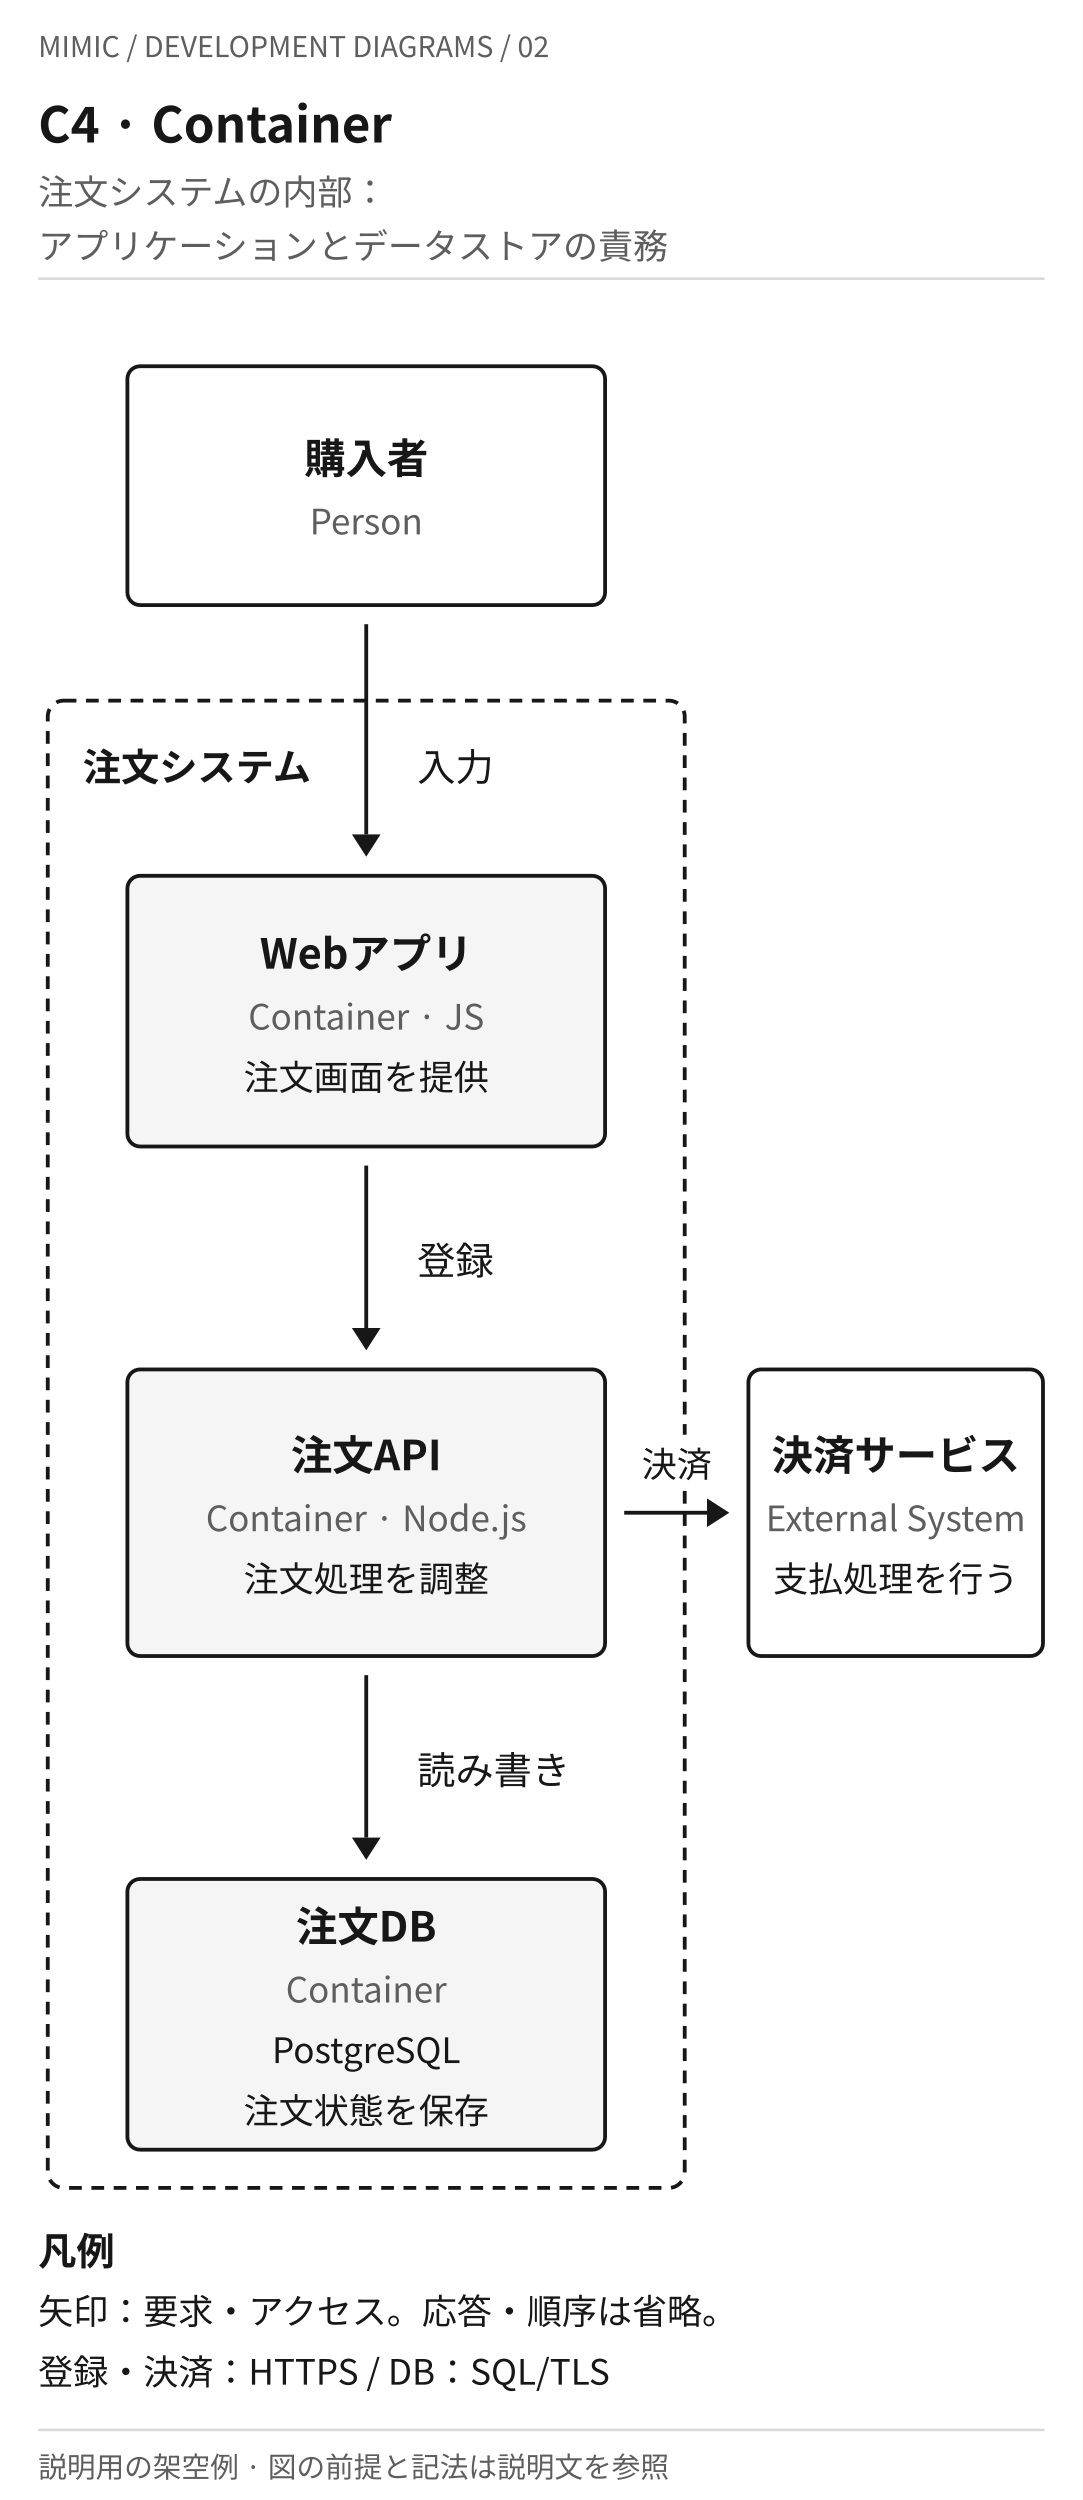
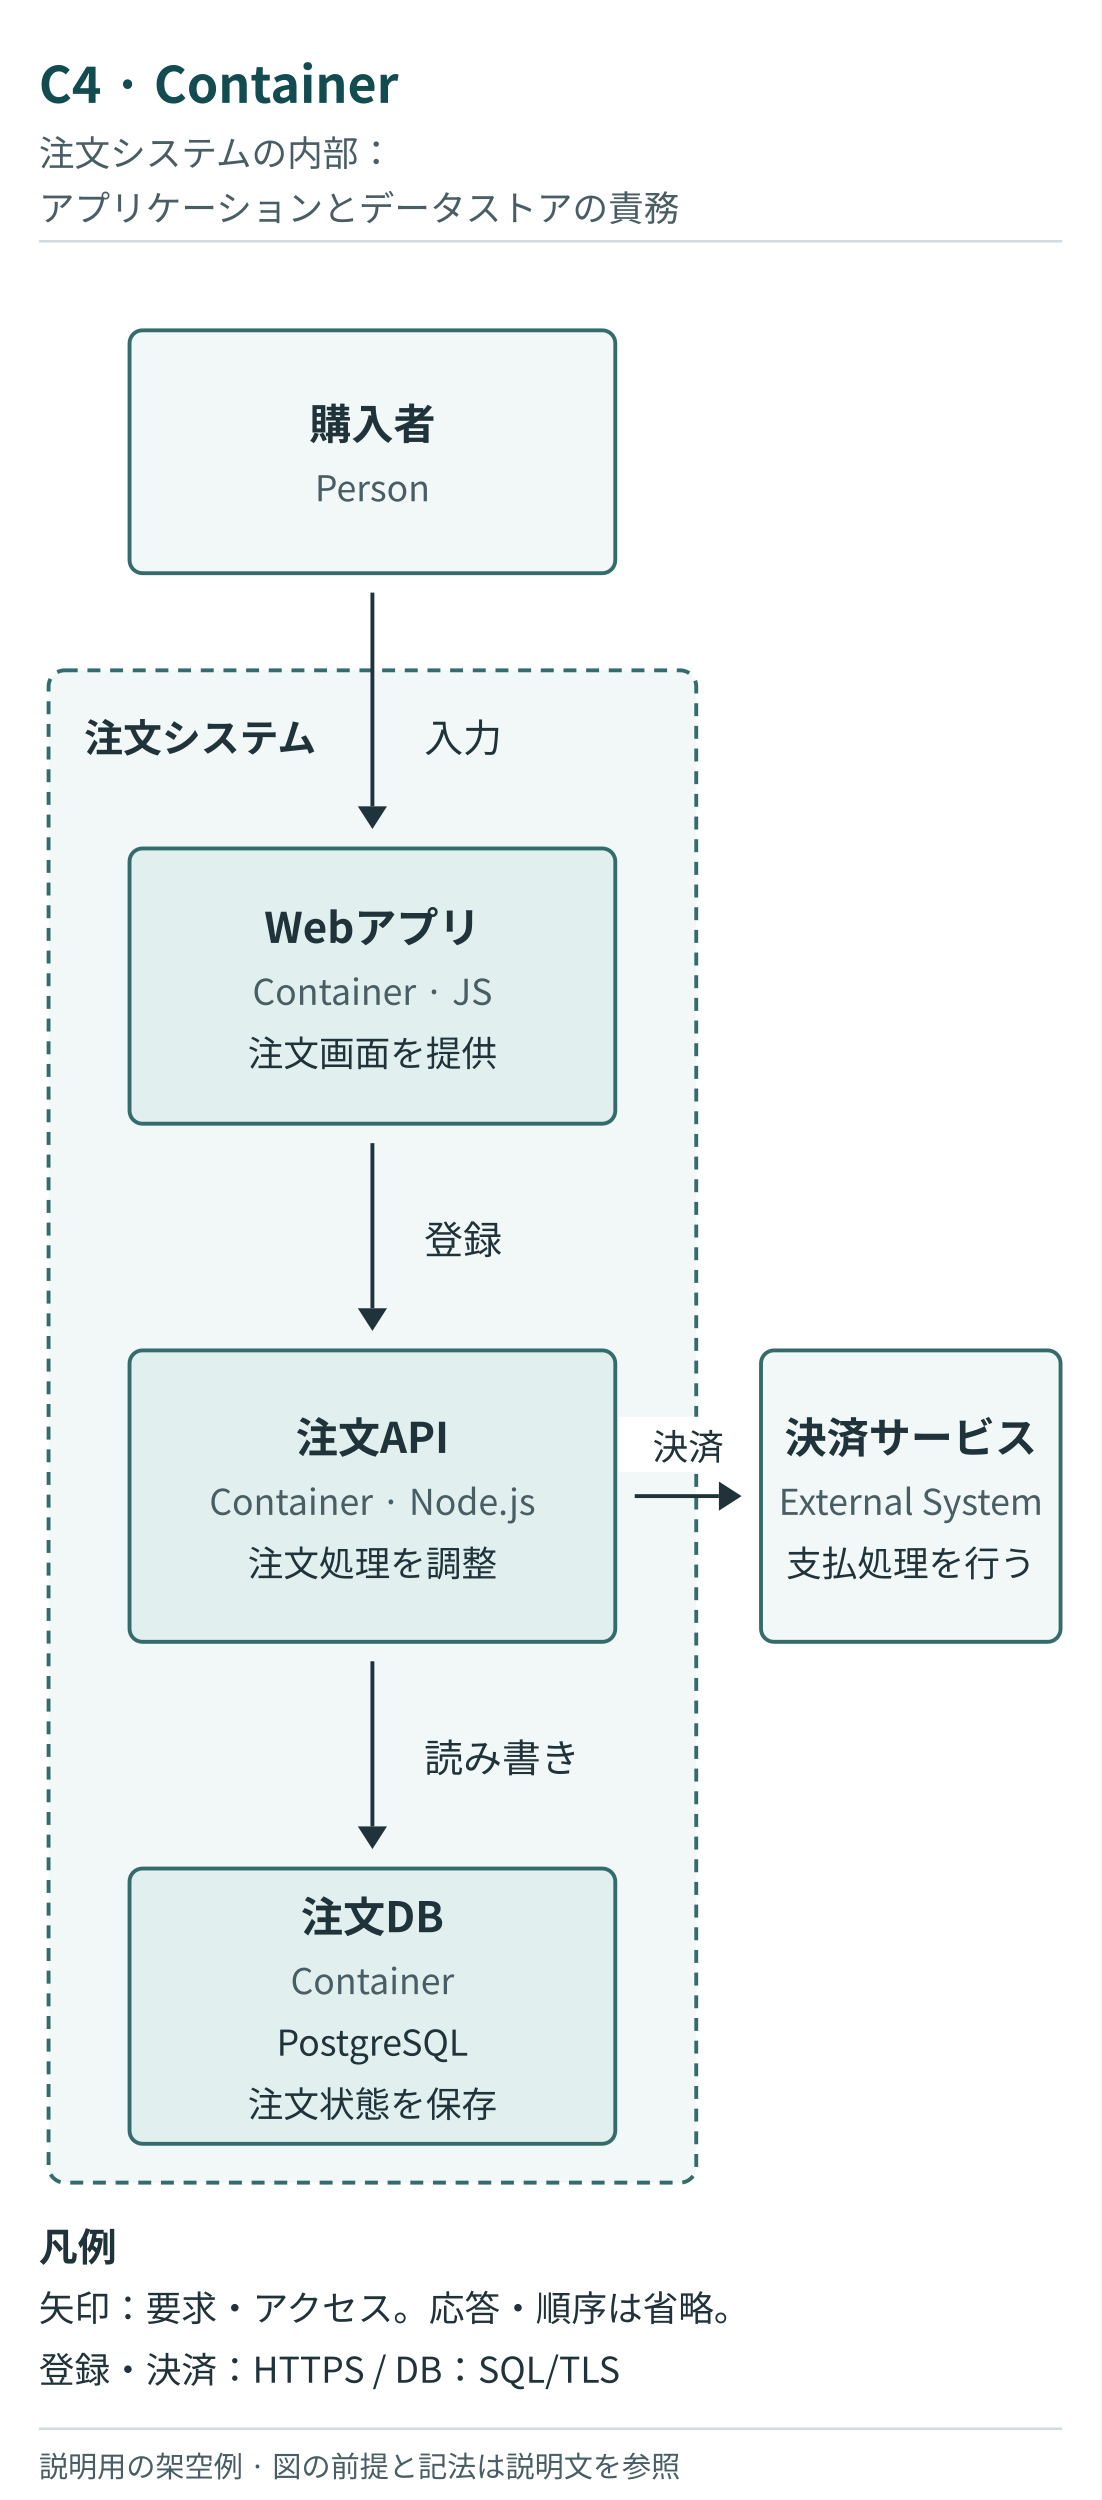
- <svg xmlns="http://www.w3.org/2000/svg" viewBox="0 0 680 1570" role="img" aria-labelledby="title desc">
+ <svg xmlns="http://www.w3.org/2000/svg" viewBox="0 26 680 1544" role="img" aria-labelledby="title desc">
  <rect x="0" y="0" width="680" height="1570" rx="0" fill="#ffffff" stroke="none" stroke-width="2.4" />
-   <text x="24" y="28" fill="#5e5e5e" font-family="Noto Sans CJK JP, sans-serif" font-size="18" font-weight="400" text-anchor="start" dominant-baseline="central">MIMIC  /  DEVELOPMENT DIAGRAMS  /  02</text>
-   <text x="24" y="76" fill="#171717" font-family="Noto Sans CJK JP, sans-serif" font-size="31" font-weight="600" text-anchor="start" dominant-baseline="central">C4 · Container</text>
-   <text x="24" y="119" fill="#5e5e5e" font-family="Noto Sans CJK JP, sans-serif" font-size="22" font-weight="400" text-anchor="start" dominant-baseline="central">注文システムの内部：</text>
-   <text x="24" y="153" fill="#5e5e5e" font-family="Noto Sans CJK JP, sans-serif" font-size="22" font-weight="400" text-anchor="start" dominant-baseline="central">アプリケーションとデータストアの責務</text>
-   <line x1="24" y1="175" x2="656" y2="175" stroke="#d8d8d8" stroke-width="1.6" />
-   <line x1="24" y1="1526" x2="656" y2="1526" stroke="#d8d8d8" stroke-width="1.6" />
-   <text x="24" y="1548" fill="#5e5e5e" font-family="Noto Sans CJK JP, sans-serif" font-size="18" font-weight="400" text-anchor="start" dominant-baseline="central">説明用の架空例 · 図の前提と記法は説明文を参照</text>
-   <rect x="30" y="440" width="400" height="934" rx="10" fill="#ffffff" stroke="#171717" stroke-width="2.4" stroke-dasharray="8 6" />
-   <text x="52" y="480" fill="#171717" font-family="Noto Sans CJK JP, sans-serif" font-size="24" font-weight="600" text-anchor="start" dominant-baseline="central">注文システム</text>
-   <rect x="80" y="230" width="300" height="150" rx="8" fill="#ffffff" stroke="#171717" stroke-width="2.4" />
-   <text x="230.0" y="286.0" fill="#171717" font-family="Noto Sans CJK JP, sans-serif" font-size="26" font-weight="600" text-anchor="middle" dominant-baseline="central">購入者</text>
-   <text x="230.0" y="326.0" fill="#5e5e5e" font-family="Noto Sans CJK JP, sans-serif" font-size="22" font-weight="400" text-anchor="middle" dominant-baseline="central">Person</text>
-   <rect x="80" y="550" width="300" height="170" rx="8" fill="#f5f5f5" stroke="#171717" stroke-width="2.4" />
-   <text x="230.0" y="597.0" fill="#171717" font-family="Noto Sans CJK JP, sans-serif" font-size="26" font-weight="600" text-anchor="middle" dominant-baseline="central">Webアプリ</text>
-   <text x="230.0" y="637.0" fill="#5e5e5e" font-family="Noto Sans CJK JP, sans-serif" font-size="22" font-weight="400" text-anchor="middle" dominant-baseline="central">Container · JS</text>
-   <text x="230.0" y="675.0" fill="#171717" font-family="Noto Sans CJK JP, sans-serif" font-size="22" font-weight="400" text-anchor="middle" dominant-baseline="central">注文画面を提供</text>
-   <rect x="80" y="860" width="300" height="180" rx="8" fill="#f5f5f5" stroke="#171717" stroke-width="2.4" />
-   <text x="230.0" y="912.0" fill="#171717" font-family="Noto Sans CJK JP, sans-serif" font-size="26" font-weight="600" text-anchor="middle" dominant-baseline="central">注文API</text>
-   <text x="230.0" y="952.0" fill="#5e5e5e" font-family="Noto Sans CJK JP, sans-serif" font-size="22" font-weight="400" text-anchor="middle" dominant-baseline="central">Container · Node.js</text>
-   <text x="230.0" y="990.0" fill="#171717" font-family="Noto Sans CJK JP, sans-serif" font-size="22" font-weight="400" text-anchor="middle" dominant-baseline="central">注文処理を調整</text>
-   <rect x="80" y="1180" width="300" height="170" rx="8" fill="#f5f5f5" stroke="#171717" stroke-width="2.4" />
-   <text x="230.0" y="1208.0" fill="#171717" font-family="Noto Sans CJK JP, sans-serif" font-size="26" font-weight="600" text-anchor="middle" dominant-baseline="central">注文DB</text>
-   <text x="230.0" y="1248.0" fill="#5e5e5e" font-family="Noto Sans CJK JP, sans-serif" font-size="22" font-weight="400" text-anchor="middle" dominant-baseline="central">Container</text>
-   <text x="230.0" y="1286.0" fill="#171717" font-family="Noto Sans CJK JP, sans-serif" font-size="22" font-weight="400" text-anchor="middle" dominant-baseline="central">PostgreSQL</text>
-   <text x="230.0" y="1324.0" fill="#171717" font-family="Noto Sans CJK JP, sans-serif" font-size="22" font-weight="400" text-anchor="middle" dominant-baseline="central">注文状態を保存</text>
-   <rect x="470" y="860" width="185" height="180" rx="8" fill="#ffffff" stroke="#171717" stroke-width="2.4" />
-   <text x="562.5" y="912.0" fill="#171717" font-family="Noto Sans CJK JP, sans-serif" font-size="26" font-weight="600" text-anchor="middle" dominant-baseline="central">決済サービス</text>
-   <text x="562.5" y="952.0" fill="#5e5e5e" font-family="Noto Sans CJK JP, sans-serif" font-size="22" font-weight="400" text-anchor="middle" dominant-baseline="central">External System</text>
-   <text x="562.5" y="990.0" fill="#171717" font-family="Noto Sans CJK JP, sans-serif" font-size="22" font-weight="400" text-anchor="middle" dominant-baseline="central">支払処理を行う</text>
-   <line x1="230.0" y1="392.0" x2="230.0" y2="524.0" stroke="#171717" stroke-width="2.4" />
-   <polygon points="239,524 230,538 221,524" fill="#171717" stroke="none" />
-   <text x="262" y="480" fill="#171717" font-family="Noto Sans CJK JP, sans-serif" font-size="24" font-weight="400" text-anchor="start" dominant-baseline="central">入力</text>
-   <line x1="230.0" y1="732.0" x2="230.0" y2="834.0" stroke="#171717" stroke-width="2.4" />
-   <polygon points="239,834 230,848 221,834" fill="#171717" stroke="none" />
-   <text x="262" y="790" fill="#171717" font-family="Noto Sans CJK JP, sans-serif" font-size="24" font-weight="400" text-anchor="start" dominant-baseline="central">登録</text>
-   <line x1="230.0" y1="1052.0" x2="230.0" y2="1154.0" stroke="#171717" stroke-width="2.4" />
-   <polygon points="239,1154 230,1168 221,1154" fill="#171717" stroke="none" />
-   <text x="262" y="1110" fill="#171717" font-family="Noto Sans CJK JP, sans-serif" font-size="24" font-weight="400" text-anchor="start" dominant-baseline="central">読み書き</text>
-   <line x1="392.0" y1="950.0" x2="444.0" y2="950.0" stroke="#171717" stroke-width="2.4" />
-   <polygon points="444,941 458,950 444,959" fill="#171717" stroke="none" />
+   <text x="24" y="76" fill="#124b50" font-family="Noto Sans CJK JP, sans-serif" font-size="31" font-weight="700" text-anchor="start" dominant-baseline="central">C4 · Container</text>
+   <text x="24" y="119" fill="#485d64" font-family="Noto Sans CJK JP, sans-serif" font-size="22" font-weight="400" text-anchor="start" dominant-baseline="central">注文システムの内部：</text>
+   <text x="24" y="153" fill="#485d64" font-family="Noto Sans CJK JP, sans-serif" font-size="22" font-weight="400" text-anchor="start" dominant-baseline="central">アプリケーションとデータストアの責務</text>
+   <line x1="24" y1="175" x2="656" y2="175" stroke="#d0dce0" stroke-width="1.6" />
+   <line x1="24" y1="1526" x2="656" y2="1526" stroke="#d0dce0" stroke-width="1.6" />
+   <text x="24" y="1548" fill="#485d64" font-family="Noto Sans CJK JP, sans-serif" font-size="18" font-weight="400" text-anchor="start" dominant-baseline="central">説明用の架空例 · 図の前提と記法は説明文を参照</text>
+   <rect x="30" y="440" width="400" height="934" rx="10" fill="#f1f8f7" stroke="#346c6e" stroke-width="2.4" stroke-dasharray="8 6" />
+   <text x="52" y="480" fill="#20333a" font-family="Noto Sans CJK JP, sans-serif" font-size="24" font-weight="600" text-anchor="start" dominant-baseline="central">注文システム</text>
+   <rect x="80" y="230" width="300" height="150" rx="8" fill="#f1f8f7" stroke="#346c6e" stroke-width="2.4" />
+   <text x="230.0" y="286.0" fill="#20333a" font-family="Noto Sans CJK JP, sans-serif" font-size="26" font-weight="600" text-anchor="middle" dominant-baseline="central">購入者</text>
+   <text x="230.0" y="326.0" fill="#485d64" font-family="Noto Sans CJK JP, sans-serif" font-size="22" font-weight="400" text-anchor="middle" dominant-baseline="central">Person</text>
+   <rect x="80" y="550" width="300" height="170" rx="8" fill="#e1f0ee" stroke="#346c6e" stroke-width="2.4" />
+   <text x="230.0" y="597.0" fill="#20333a" font-family="Noto Sans CJK JP, sans-serif" font-size="26" font-weight="600" text-anchor="middle" dominant-baseline="central">Webアプリ</text>
+   <text x="230.0" y="637.0" fill="#485d64" font-family="Noto Sans CJK JP, sans-serif" font-size="22" font-weight="400" text-anchor="middle" dominant-baseline="central">Container · JS</text>
+   <text x="230.0" y="675.0" fill="#20333a" font-family="Noto Sans CJK JP, sans-serif" font-size="22" font-weight="400" text-anchor="middle" dominant-baseline="central">注文画面を提供</text>
+   <rect x="80" y="860" width="300" height="180" rx="8" fill="#e1f0ee" stroke="#346c6e" stroke-width="2.4" />
+   <text x="230.0" y="912.0" fill="#20333a" font-family="Noto Sans CJK JP, sans-serif" font-size="26" font-weight="600" text-anchor="middle" dominant-baseline="central">注文API</text>
+   <text x="230.0" y="952.0" fill="#485d64" font-family="Noto Sans CJK JP, sans-serif" font-size="22" font-weight="400" text-anchor="middle" dominant-baseline="central">Container · Node.js</text>
+   <text x="230.0" y="990.0" fill="#20333a" font-family="Noto Sans CJK JP, sans-serif" font-size="22" font-weight="400" text-anchor="middle" dominant-baseline="central">注文処理を調整</text>
+   <rect x="80" y="1180" width="300" height="170" rx="8" fill="#e1f0ee" stroke="#346c6e" stroke-width="2.4" />
+   <text x="230.0" y="1208.0" fill="#20333a" font-family="Noto Sans CJK JP, sans-serif" font-size="26" font-weight="600" text-anchor="middle" dominant-baseline="central">注文DB</text>
+   <text x="230.0" y="1248.0" fill="#485d64" font-family="Noto Sans CJK JP, sans-serif" font-size="22" font-weight="400" text-anchor="middle" dominant-baseline="central">Container</text>
+   <text x="230.0" y="1286.0" fill="#20333a" font-family="Noto Sans CJK JP, sans-serif" font-size="22" font-weight="400" text-anchor="middle" dominant-baseline="central">PostgreSQL</text>
+   <text x="230.0" y="1324.0" fill="#20333a" font-family="Noto Sans CJK JP, sans-serif" font-size="22" font-weight="400" text-anchor="middle" dominant-baseline="central">注文状態を保存</text>
+   <rect x="470" y="860" width="185" height="180" rx="8" fill="#f1f8f7" stroke="#346c6e" stroke-width="2.4" />
+   <text x="562.5" y="912.0" fill="#20333a" font-family="Noto Sans CJK JP, sans-serif" font-size="26" font-weight="600" text-anchor="middle" dominant-baseline="central">決済サービス</text>
+   <text x="562.5" y="952.0" fill="#485d64" font-family="Noto Sans CJK JP, sans-serif" font-size="22" font-weight="400" text-anchor="middle" dominant-baseline="central">External System</text>
+   <text x="562.5" y="990.0" fill="#20333a" font-family="Noto Sans CJK JP, sans-serif" font-size="22" font-weight="400" text-anchor="middle" dominant-baseline="central">支払処理を行う</text>
+   <line x1="230.0" y1="392.0" x2="230.0" y2="524.0" stroke="#20333a" stroke-width="2.4" />
+   <polygon points="239,524 230,538 221,524" fill="#20333a" stroke="none" />
+   <text x="262" y="480" fill="#20333a" font-family="Noto Sans CJK JP, sans-serif" font-size="24" font-weight="400" text-anchor="start" dominant-baseline="central">入力</text>
+   <line x1="230.0" y1="732.0" x2="230.0" y2="834.0" stroke="#20333a" stroke-width="2.4" />
+   <polygon points="239,834 230,848 221,834" fill="#20333a" stroke="none" />
+   <text x="262" y="790" fill="#20333a" font-family="Noto Sans CJK JP, sans-serif" font-size="24" font-weight="400" text-anchor="start" dominant-baseline="central">登録</text>
+   <line x1="230.0" y1="1052.0" x2="230.0" y2="1154.0" stroke="#20333a" stroke-width="2.4" />
+   <polygon points="239,1154 230,1168 221,1154" fill="#20333a" stroke="none" />
+   <text x="262" y="1110" fill="#20333a" font-family="Noto Sans CJK JP, sans-serif" font-size="24" font-weight="400" text-anchor="start" dominant-baseline="central">読み書き</text>
+   <line x1="392.0" y1="950.0" x2="444.0" y2="950.0" stroke="#20333a" stroke-width="2.4" />
+   <polygon points="444,941 458,950 444,959" fill="#20333a" stroke="none" />
  <rect x="382" y="901" width="86" height="34" rx="0" fill="#ffffff" stroke="none" stroke-width="2.4" />
-   <text x="425" y="918" fill="#171717" font-family="Noto Sans CJK JP, sans-serif" font-size="22" font-weight="400" text-anchor="middle" dominant-baseline="central">決済</text>
-   <text x="24" y="1412" fill="#171717" font-family="Noto Sans CJK JP, sans-serif" font-size="24" font-weight="600" text-anchor="start" dominant-baseline="central">凡例</text>
-   <text x="24" y="1450" fill="#171717" font-family="Noto Sans CJK JP, sans-serif" font-size="22" font-weight="400" text-anchor="start" dominant-baseline="central">矢印：要求・アクセス。応答・順序は省略。</text>
-   <text x="24" y="1488" fill="#171717" font-family="Noto Sans CJK JP, sans-serif" font-size="22" font-weight="400" text-anchor="start" dominant-baseline="central">登録・決済：HTTPS / DB：SQL/TLS</text>
+   <text x="425" y="918" fill="#20333a" font-family="Noto Sans CJK JP, sans-serif" font-size="22" font-weight="400" text-anchor="middle" dominant-baseline="central">決済</text>
+   <text x="24" y="1412" fill="#20333a" font-family="Noto Sans CJK JP, sans-serif" font-size="24" font-weight="600" text-anchor="start" dominant-baseline="central">凡例</text>
+   <text x="24" y="1450" fill="#20333a" font-family="Noto Sans CJK JP, sans-serif" font-size="22" font-weight="400" text-anchor="start" dominant-baseline="central">矢印：要求・アクセス。応答・順序は省略。</text>
+   <text x="24" y="1488" fill="#20333a" font-family="Noto Sans CJK JP, sans-serif" font-size="22" font-weight="400" text-anchor="start" dominant-baseline="central">登録・決済：HTTPS / DB：SQL/TLS</text>
</svg>
